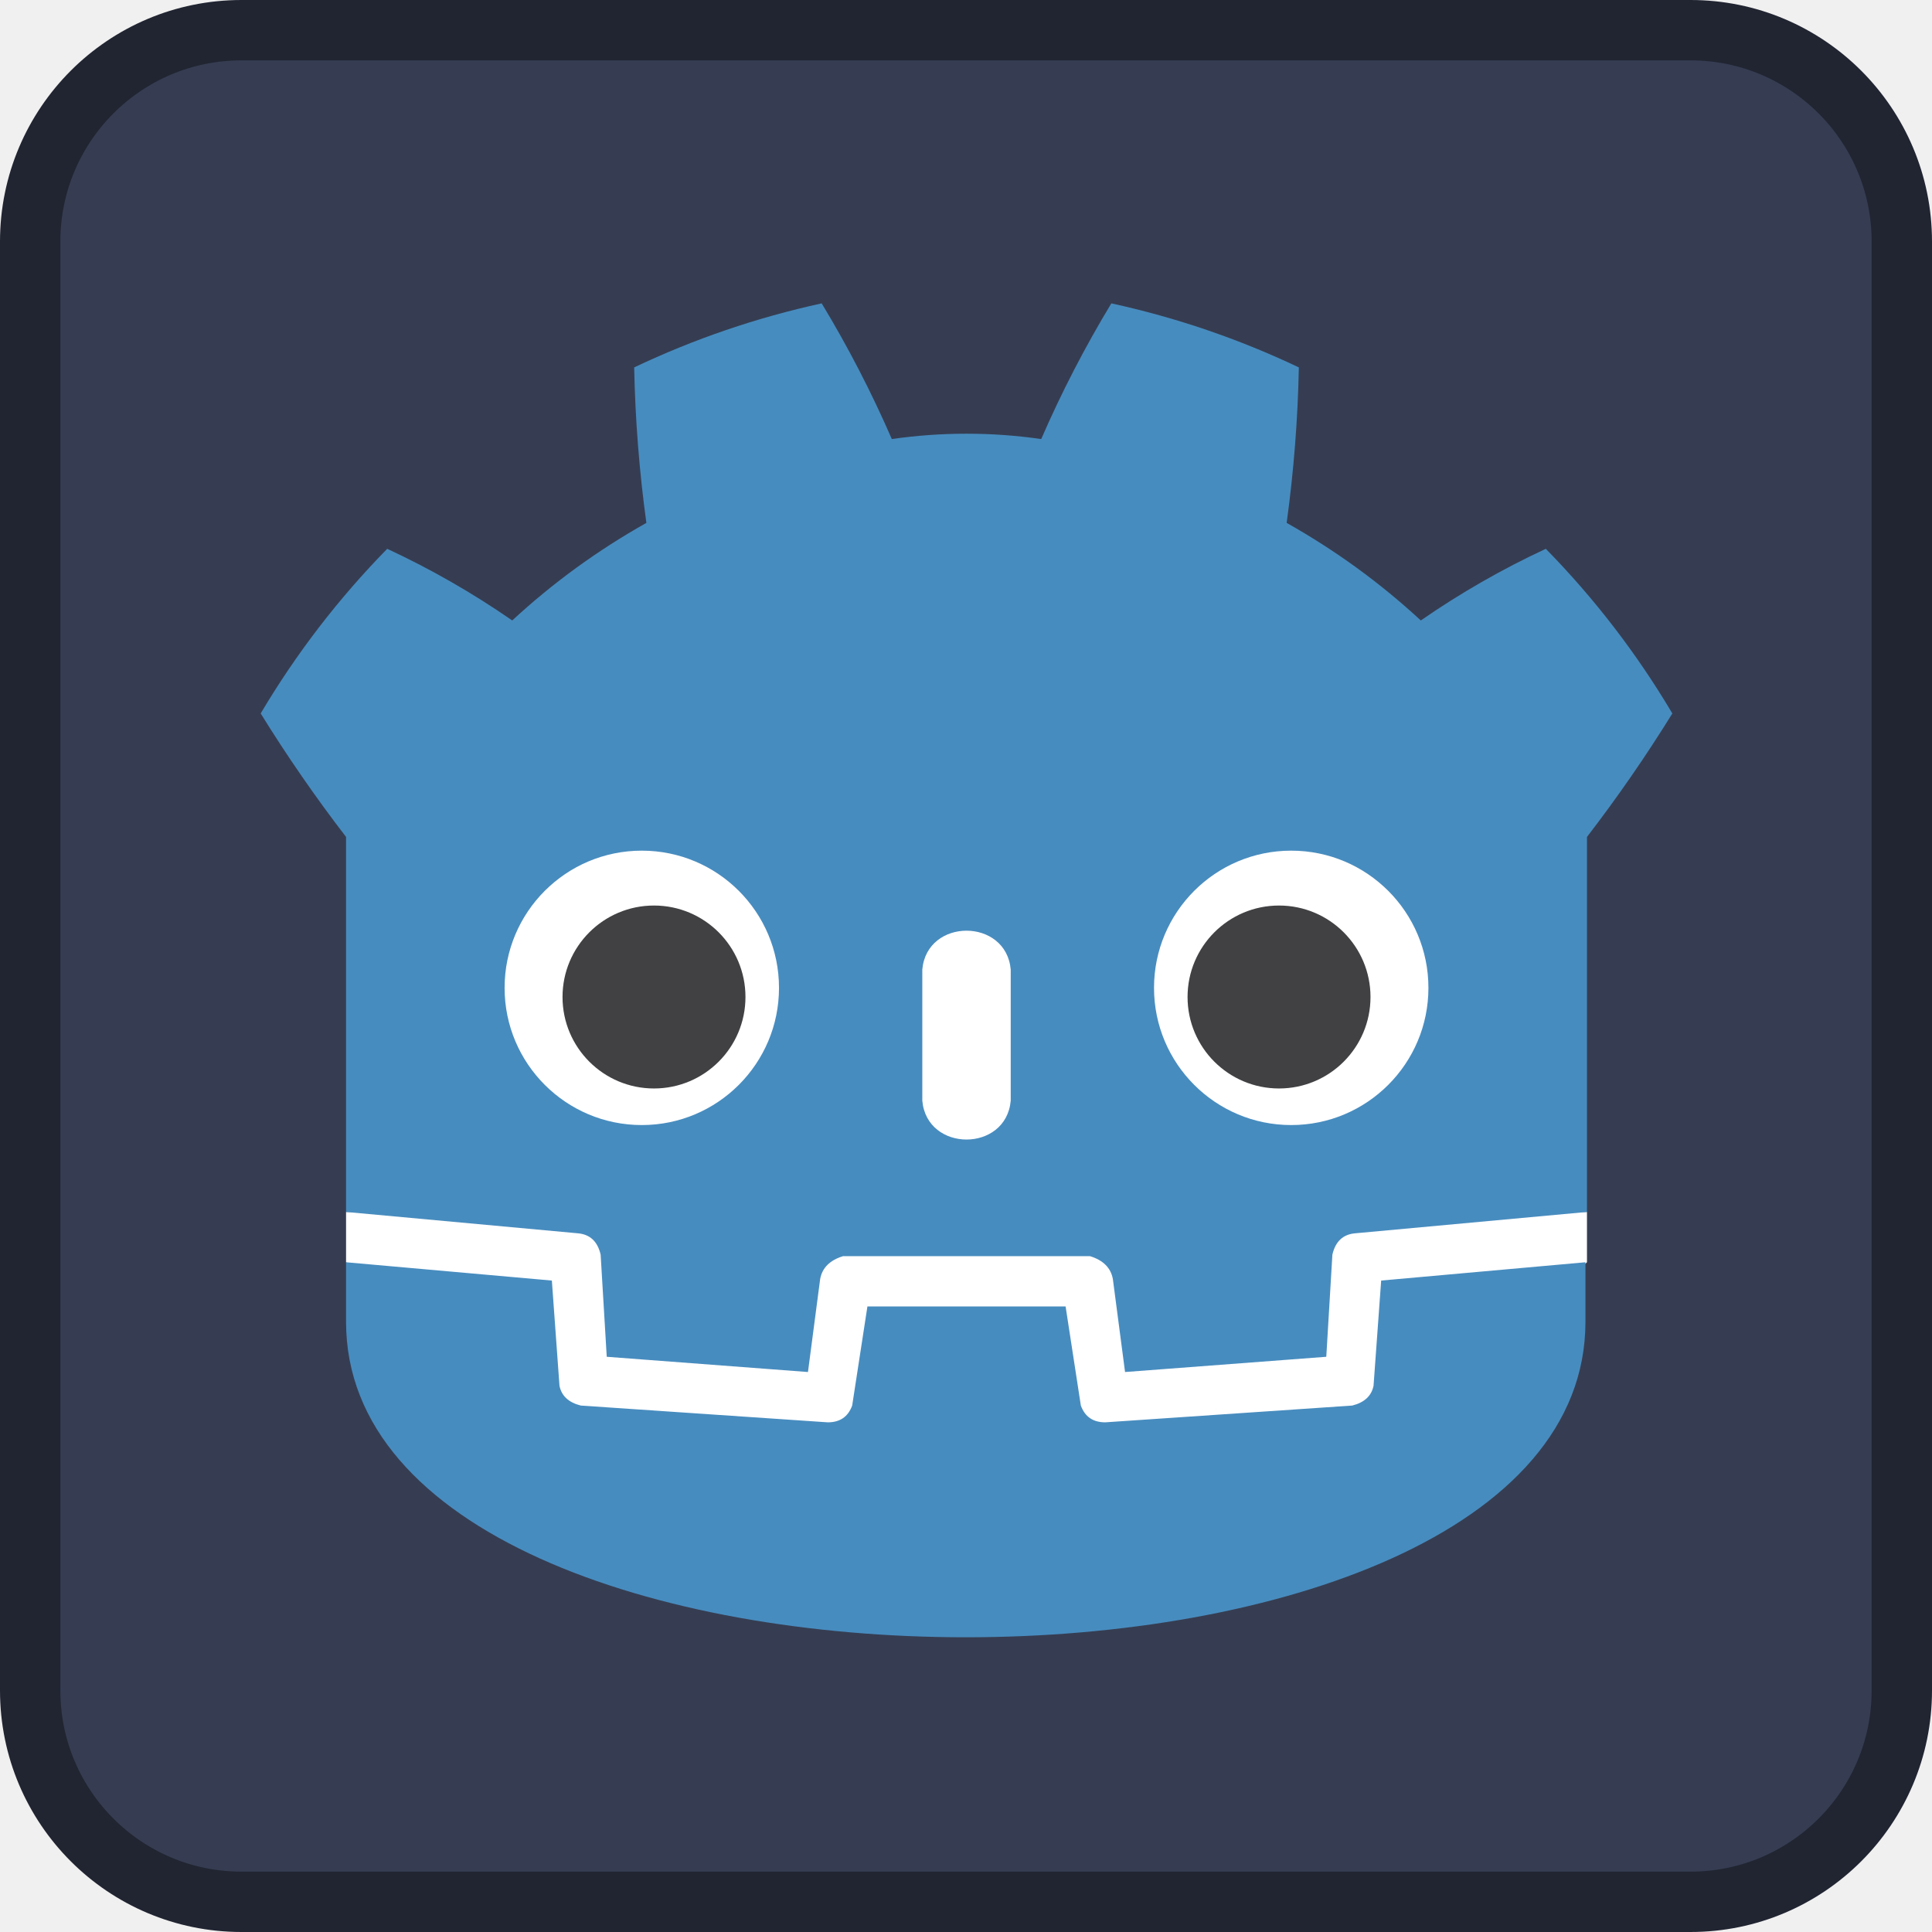
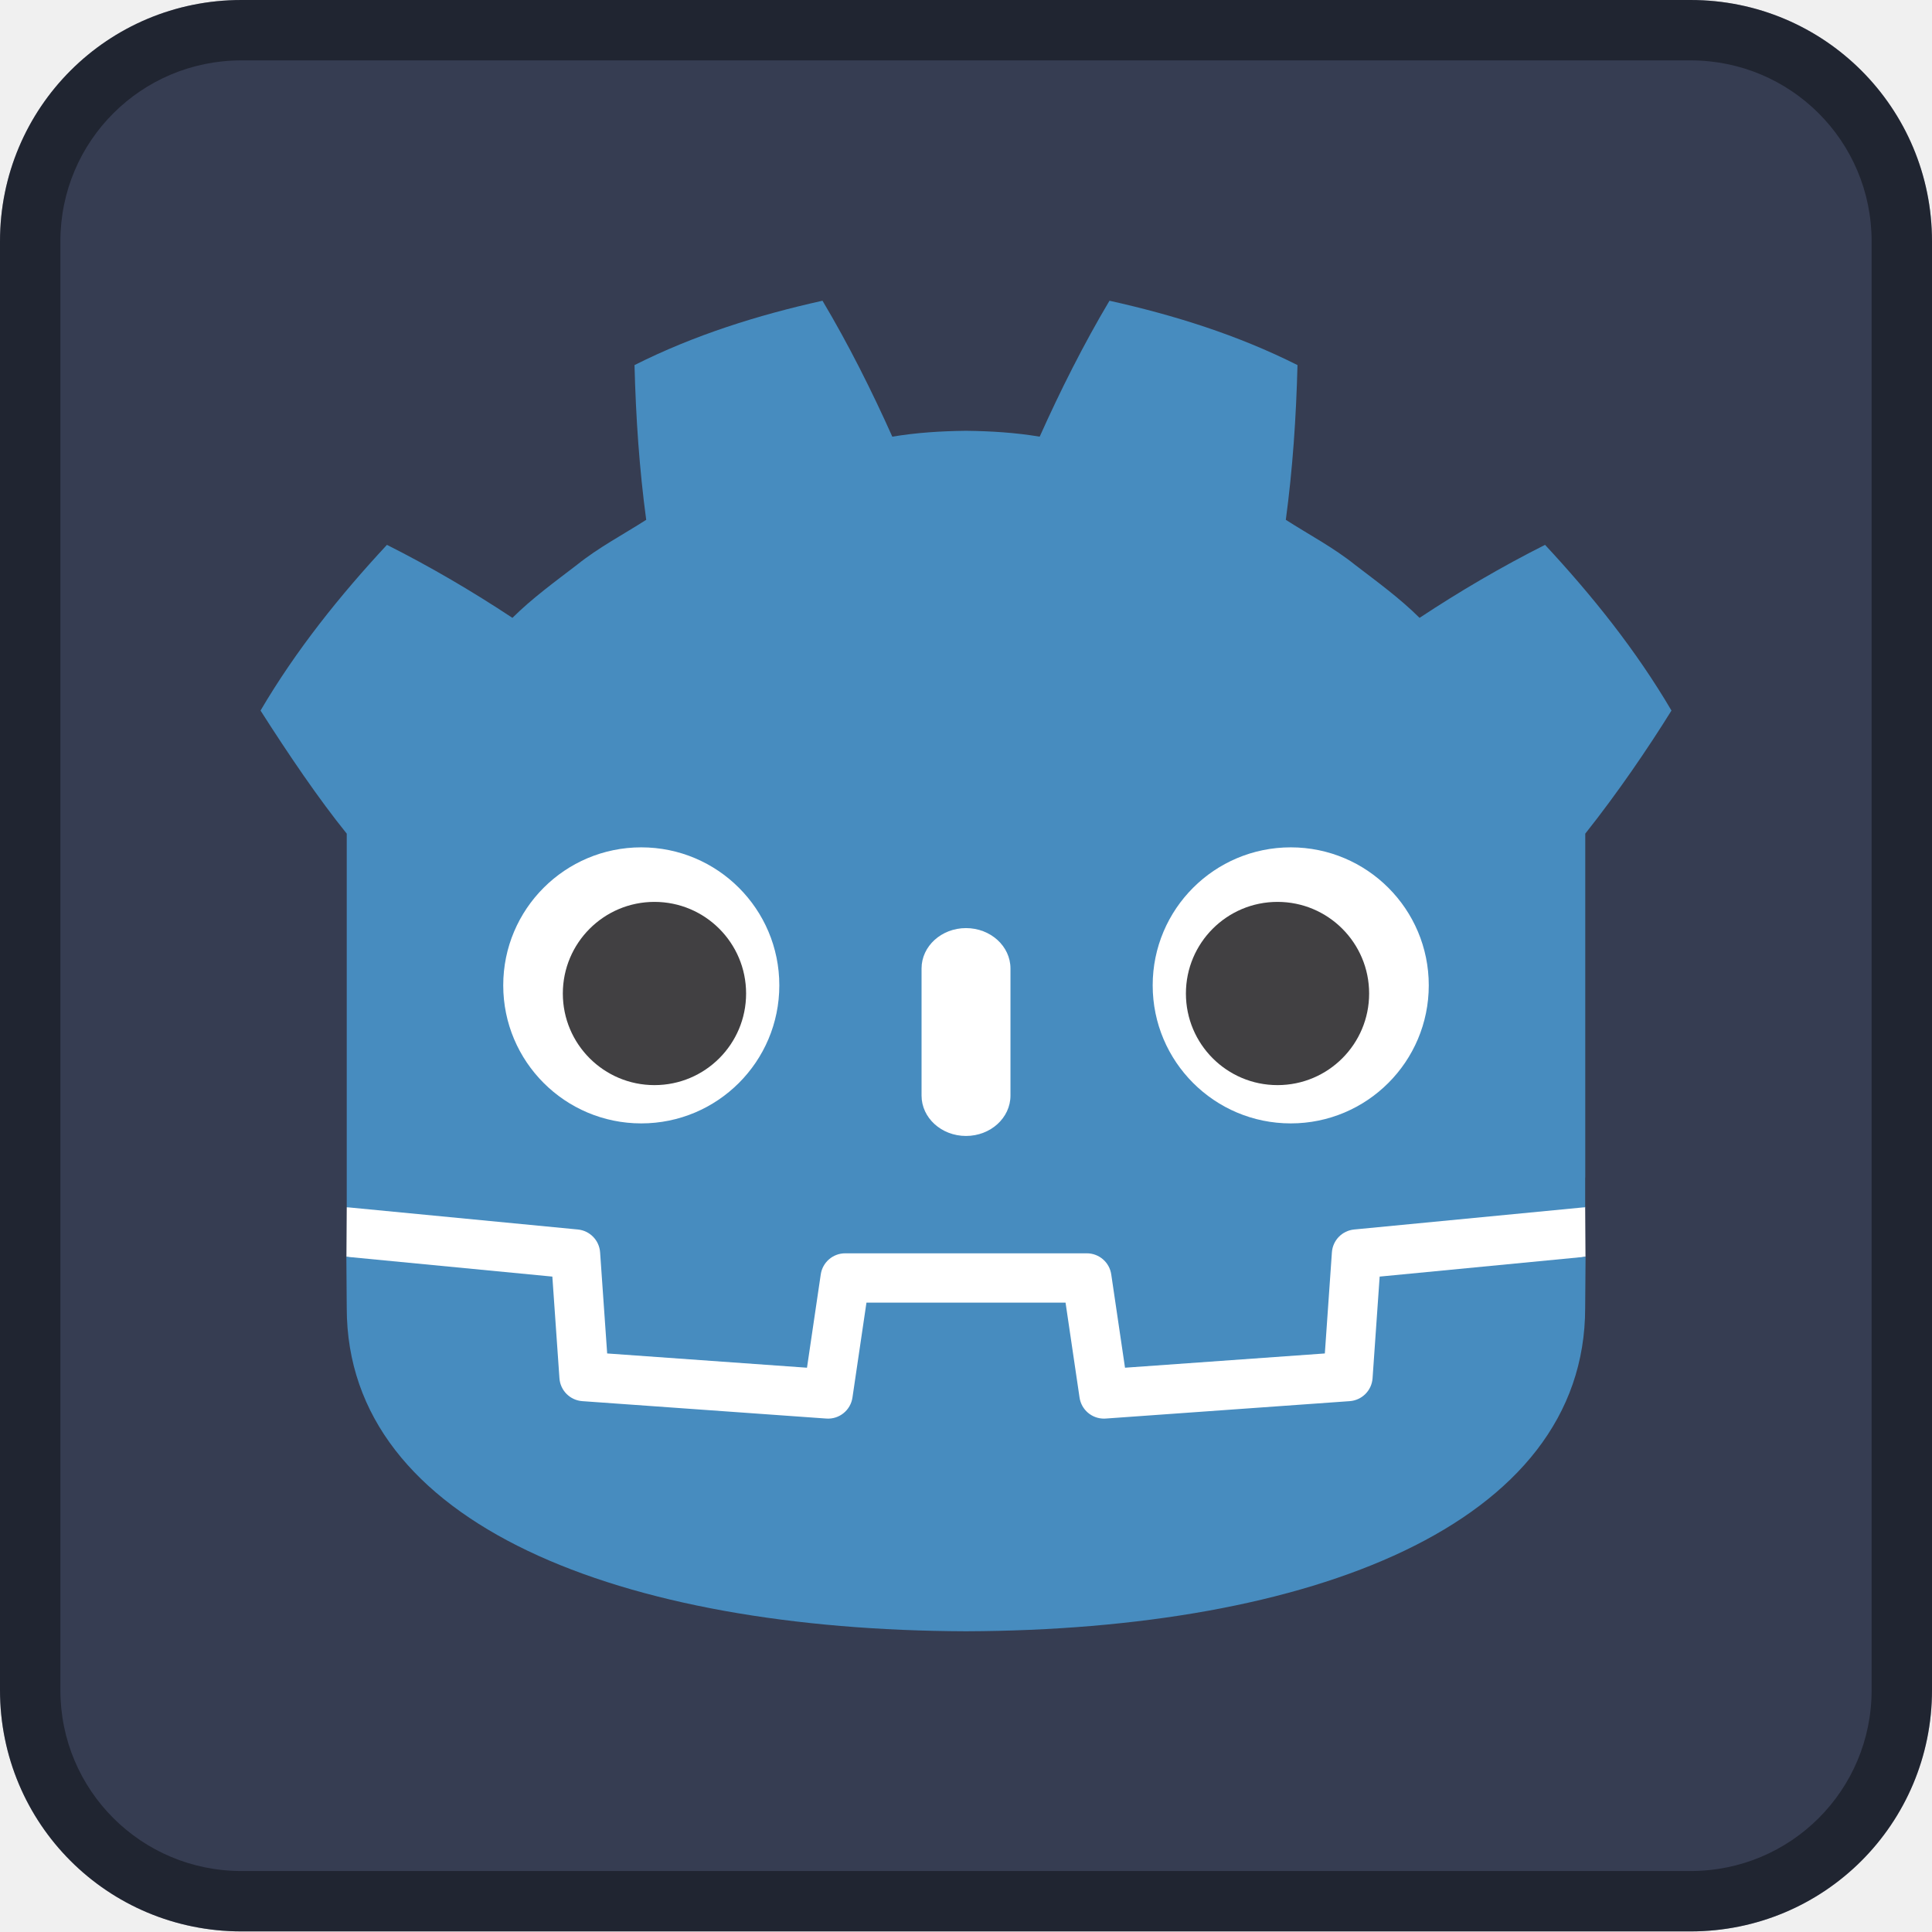
<svg xmlns="http://www.w3.org/2000/svg" height="128" width="128">
-   <rect x="2" y="2" width="124" height="124" rx="14" fill="#363d52" stroke="#212532" stroke-width="4" />
-   <g transform="scale(.101) translate(122 122)">
-     <g fill="#fff">
-       <path d="M105 673v33q407 354 814 0v-33z" />
-       <path fill="#478cbf" d="m105 673 152 14q12 1 15 14l4 67 132 10 8-61q2-11 15-15h162q13 4 15 15l8 61 132-10 4-67q3-13 15-14l152-14V427q30-39 56-81-35-59-83-108-43 20-82 47-40-37-88-64 7-51 8-102-59-28-123-42-26 43-46 89-49-7-98 0-20-46-46-89-64 14-123 42 1 51 8 102-48 27-88 64-39-27-82-47-48 49-83 108 26 42 56 81zm0 33v39c0 276 813 276 813 0v-39l-134 12-5 69q-2 10-14 13l-162 11q-12 0-16-11l-10-65H447l-10 65q-4 11-16 11l-162-11q-12-3-14-13l-5-69z" />
-       <path d="M483 600c3 34 55 34 58 0v-86c-3-34-55-34-58 0z" />
-       <circle cx="725" cy="526" r="90" />
-       <circle cx="299" cy="526" r="90" />
-     </g>
-     <g fill="#414042">
-       <circle cx="307" cy="532" r="60" />
-       <circle cx="717" cy="532" r="60" />
-     </g>
+   <g transform="translate(32 32)">
+     <path d="m-16-32c-8.86 0-16 7.13-16 15.99v95.98c0 8.86 7.13 15.99 16 15.99h96c8.86 0 16-7.13 16-15.99v-95.98c0-8.85-7.14-15.99-16-15.99z" fill="#363d52" />
+     <path d="m-16-32c-8.86 0-16 7.13-16 15.99v95.98c0 8.86 7.13 15.99 16 15.99h96c8.86 0 16-7.13 16-15.99v-95.98c0-8.85-7.14-15.99-16-15.99zm0 4h96c6.64 0 12 5.35 12 11.99v95.98c0 6.64-5.35 11.99-12 11.99h-96c-6.64 0-12-5.35-12-11.99v-95.98c0-6.64 5.36-11.99 12-11.99z" fill-opacity=".4" />
+   </g>
+   <g stroke-width="9.927" transform="matrix(.1007308 0 0 .1007308 12.42592 2.256365)">
+     <path d="m0 0s-.325 1.994-.515 1.976l-36.182-3.491c-2.879-.278-5.115-2.574-5.317-5.459l-.994-14.247-27.992-1.997-1.904 12.912c-.424 2.872-2.932 5.037-5.835 5.037h-38.188c-2.902 0-5.41-2.165-5.834-5.037l-1.905-12.912-27.992 1.997-.994 14.247c-.202 2.886-2.438 5.182-5.317 5.46l-36.2 3.49c-.187.018-.324-1.978-.511-1.978l-.049-7.83 30.658-4.944 1.004-14.374c.203-2.91 2.551-5.263 5.463-5.472l38.551-2.75c.146-.01.29-.016.434-.016 2.897 0 5.401 2.166 5.825 5.038l1.959 13.286h28.005l1.959-13.286c.423-2.871 2.93-5.037 5.831-5.037.142 0 .284.005.423.015l38.556 2.75c2.911.209 5.26 2.562 5.463 5.472l1.003 14.374 30.645 4.966z" fill="#fff" transform="matrix(4.162611 0 0 -4.162611 919.2406 771.6719)" />
+     <path d="m0 0v-47.514-6.035-5.492c.108-.001.216-.005.323-.015l36.196-3.49c1.896-.183 3.382-1.709 3.514-3.609l1.116-15.978 31.574-2.253 2.175 14.747c.282 1.912 1.922 3.329 3.856 3.329h38.188c1.933 0 3.573-1.417 3.855-3.329l2.175-14.747 31.575 2.253 1.115 15.978c.133 1.9 1.618 3.425 3.514 3.609l36.182 3.49c.107.01.214.014.322.015v4.711l.015.005v54.325c5.097 6.416 9.923 13.494 13.621 19.449-5.651 9.62-12.575 18.217-19.976 26.182-6.864-3.455-13.531-7.369-19.828-11.534-3.151 3.132-6.7 5.694-10.186 8.372-3.425 2.751-7.285 4.768-10.946 7.118 1.09 8.117 1.629 16.108 1.846 24.448-9.446 4.754-19.519 7.906-29.708 10.17-4.068-6.837-7.788-14.241-11.028-21.479-3.842.642-7.702.88-11.567.926v.006c-.027 0-.052-.006-.075-.006-.024 0-.049.006-.073.006v-.006c-3.872-.046-7.729-.284-11.572-.926-3.238 7.238-6.956 14.642-11.03 21.479-10.184-2.264-20.258-5.416-29.703-10.17.216-8.34.755-16.331 1.848-24.448-3.668-2.35-7.523-4.367-10.949-7.118-3.481-2.678-7.036-5.24-10.188-8.372-6.297 4.165-12.962 8.079-19.828 11.534-7.401-7.965-14.321-16.562-19.974-26.182 4.443-6.974 9.208-13.983 13.621-19.449z" fill="#478cbf" transform="matrix(4.162611 0 0 -4.162611 104.6989 525.907)" />
+     <path d="m0 0-1.121-16.063c-.135-1.936-1.675-3.477-3.611-3.616l-38.555-2.751c-.094-.007-.188-.01-.281-.01-1.916 0-3.569 1.406-3.852 3.33l-2.211 14.994h-31.459l-2.211-14.994c-.297-2.018-2.101-3.469-4.133-3.32l-38.555 2.751c-1.936.139-3.476 1.68-3.611 3.616l-1.121 16.063-32.547 3.138c.015-3.498.06-7.33.06-8.093 0-34.374 43.605-50.896 97.781-51.086h.066.067c54.176.19 97.766 16.712 97.766 51.086 0 .777.047 4.593.063 8.093z" fill="#478cbf" transform="matrix(4.162611 0 0 -4.162611 784.0714 817.2428)" />
+     <path d="m0 0c0-12.052-9.765-21.815-21.813-21.815-12.042 0-21.81 9.763-21.81 21.815 0 12.044 9.768 21.802 21.81 21.802 12.048 0 21.813-9.758 21.813-21.802" fill="#fff" transform="matrix(4.162611 0 0 -4.162611 389.2148 625.671)" />
+     <path d="m0 0c0-7.994-6.479-14.473-14.479-14.473-7.996 0-14.479 6.479-14.479 14.473s6.483 14.479 14.479 14.479c8 0 14.479-6.485 14.479-14.479" fill="#414042" transform="matrix(4.162611 0 0 -4.162611 367.3669 631.0568)" />
+     <path d="m0 0c-3.878 0-7.021 2.858-7.021 6.381v20.081c0 3.52 3.143 6.381 7.021 6.381s7.028-2.861 7.028-6.381v-20.081c0-3.523-3.15-6.381-7.028-6.381" fill="#fff" transform="matrix(4.162611 0 0 -4.162611 511.9934 724.7395)" />
+     <path d="m0 0c0-12.052 9.765-21.815 21.815-21.815 12.041 0 21.808 9.763 21.808 21.815 0 12.044-9.767 21.802-21.808 21.802-12.05 0-21.815-9.758-21.815-21.802" fill="#fff" transform="matrix(4.162611 0 0 -4.162611 634.7871 625.671)" />
+     <path d="m0 0c0-7.994 6.477-14.473 14.471-14.473 8.002 0 14.479 6.479 14.479 14.473s-6.477 14.479-14.479 14.479c-7.994 0-14.471-6.485-14.471-14.479" fill="#414042" transform="matrix(4.162611 0 0 -4.162611 656.6406 631.0568)" />
  </g>
</svg>
